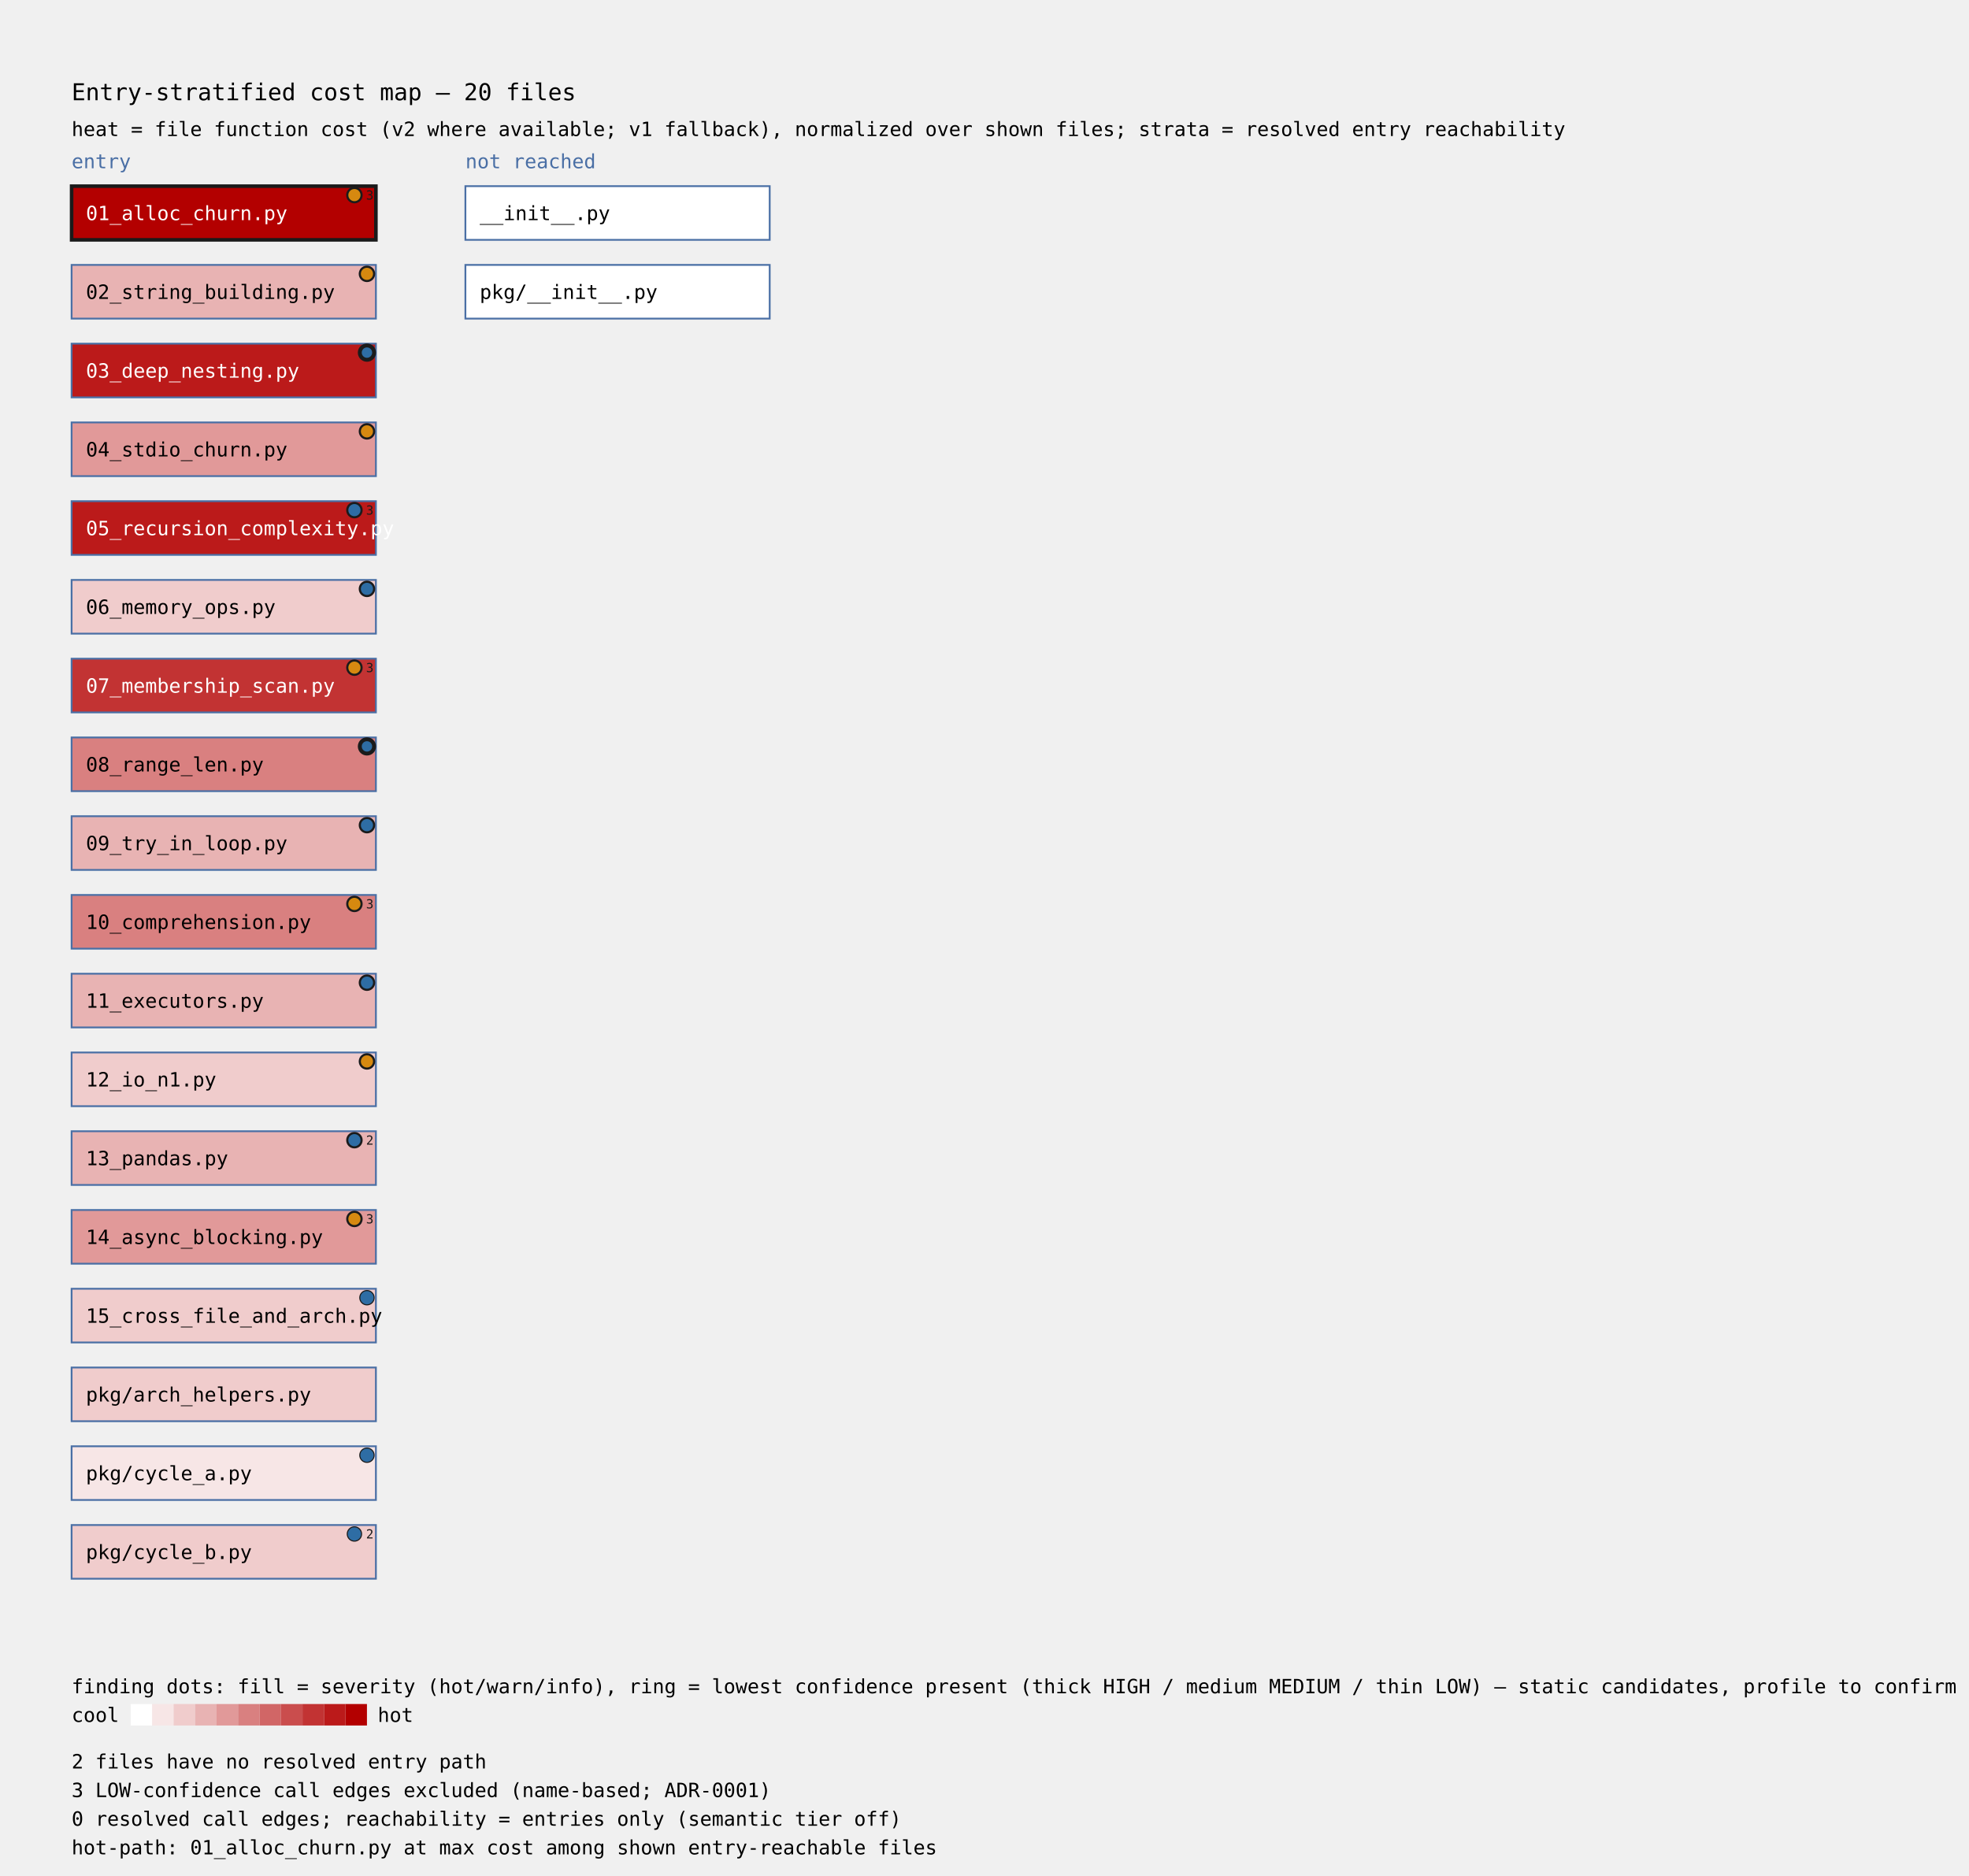
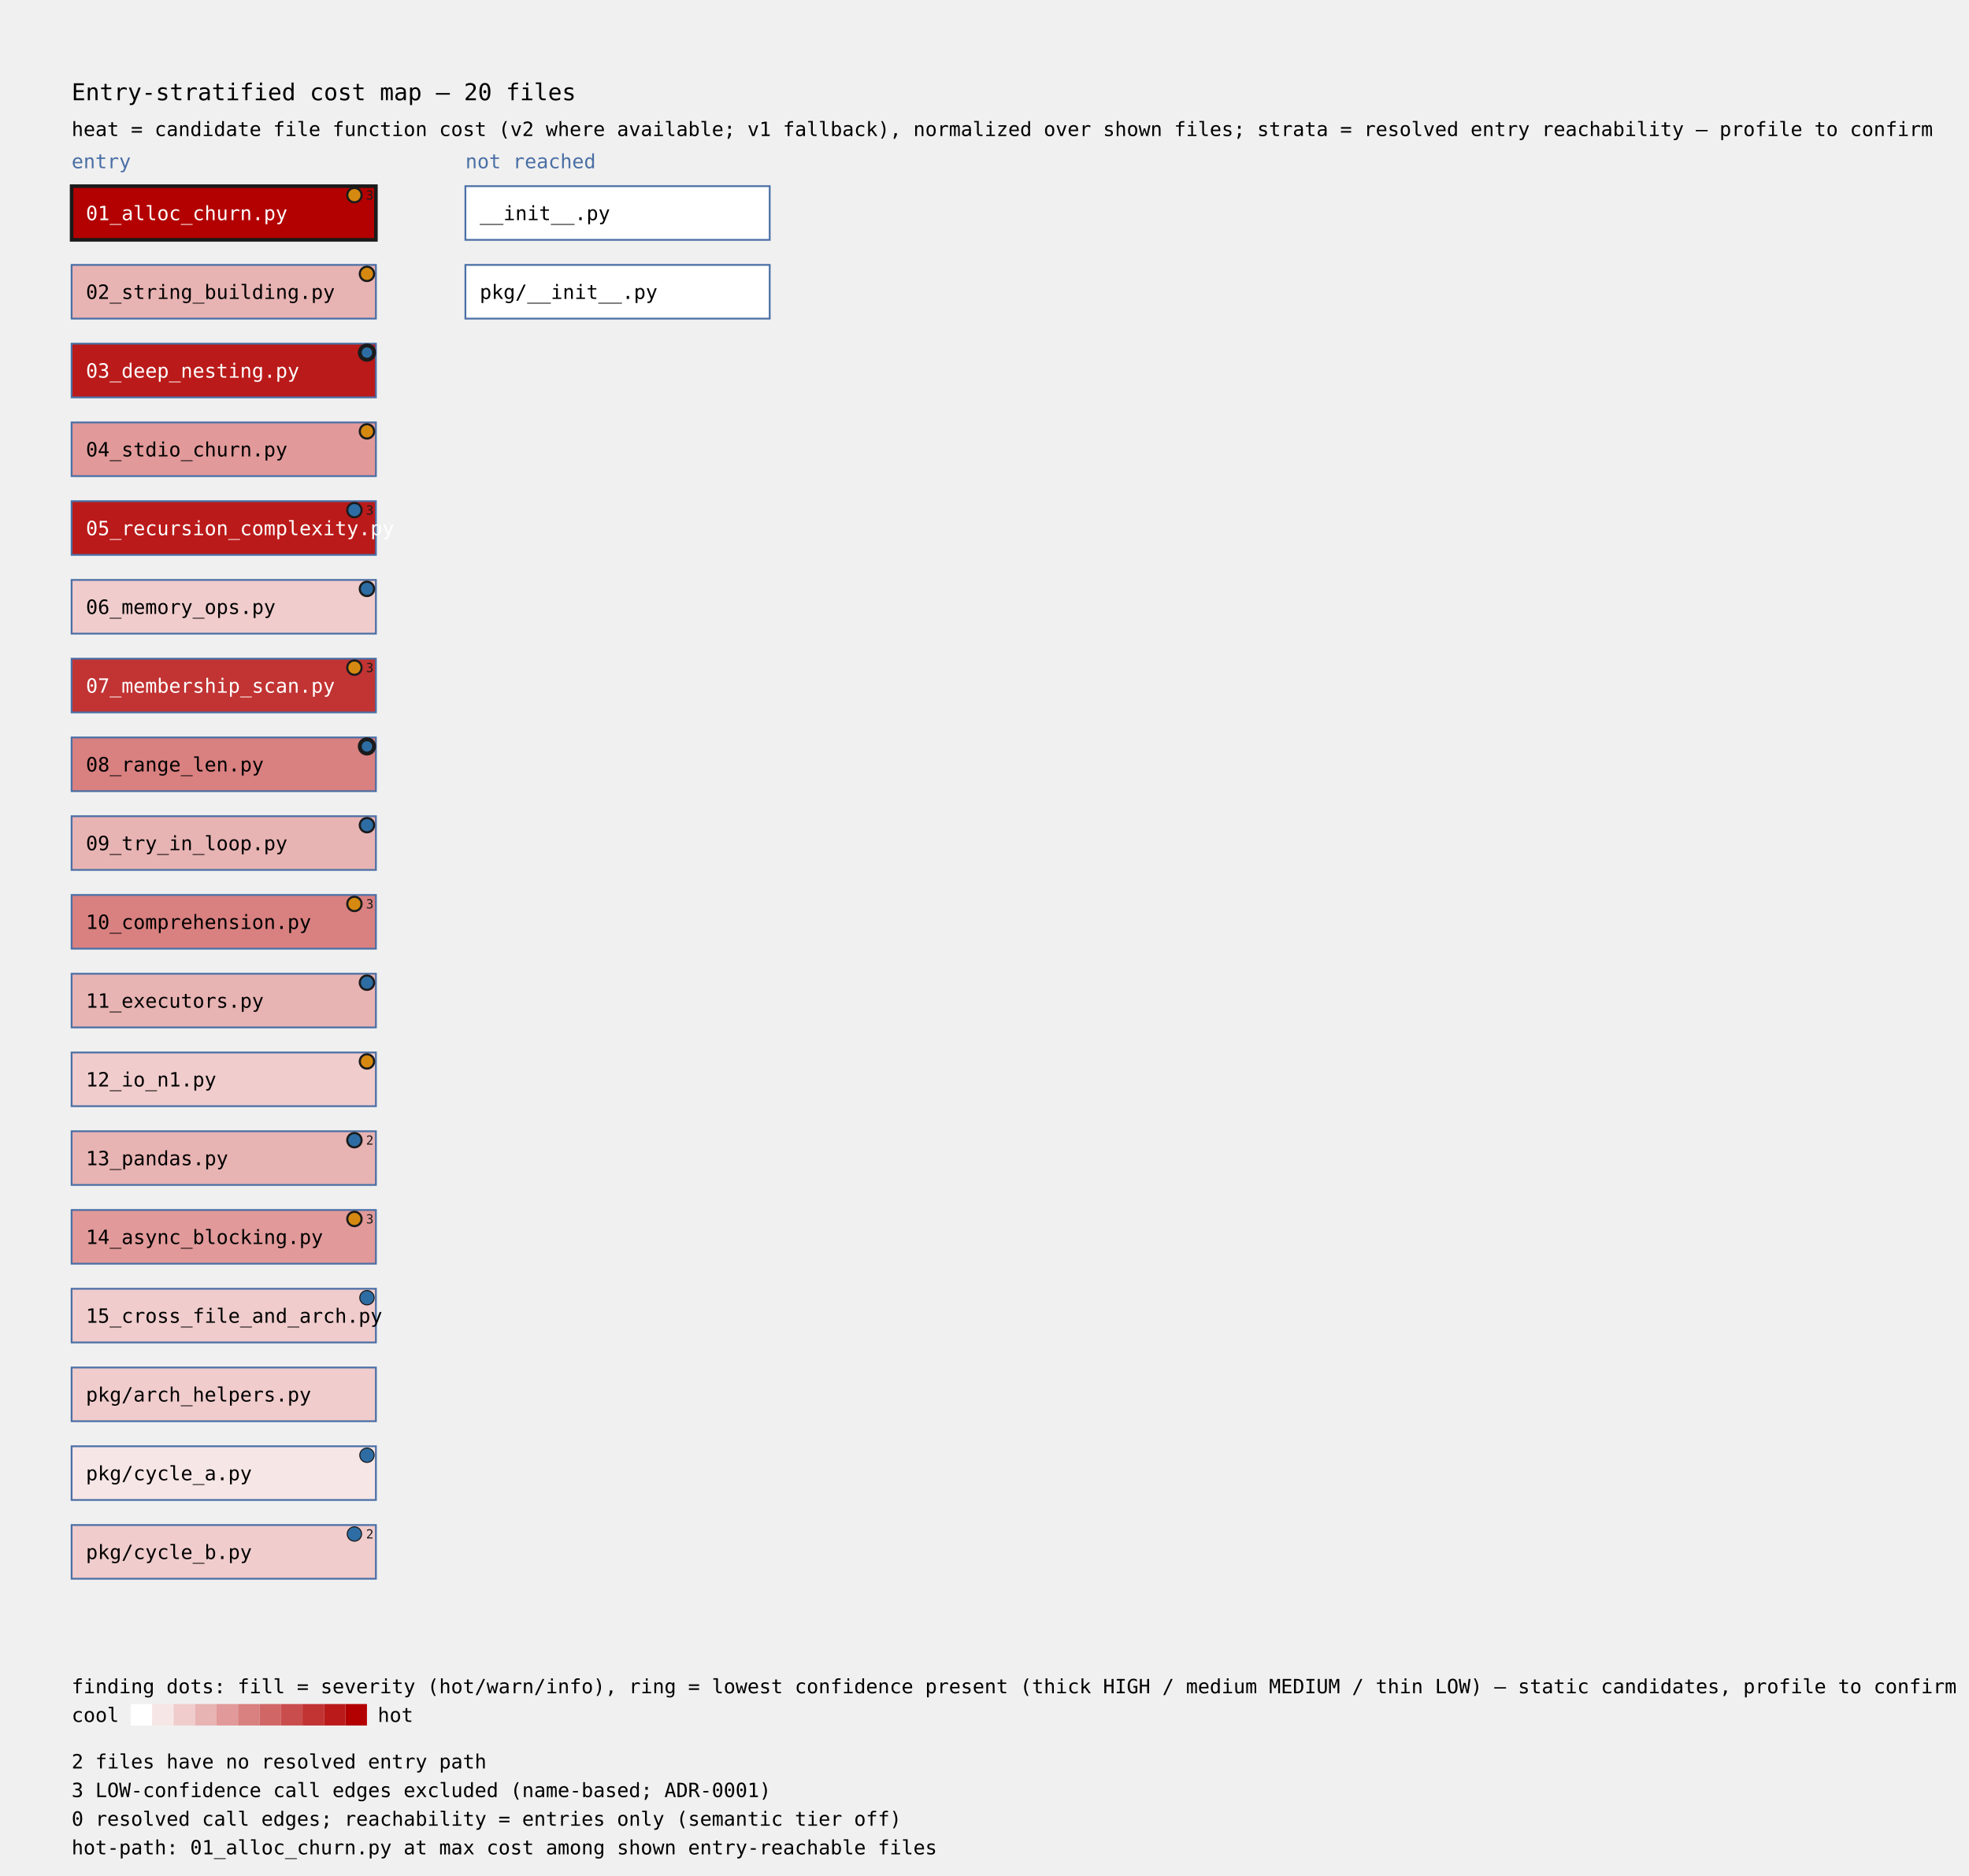
<svg xmlns="http://www.w3.org/2000/svg" width="1100" height="1048" viewBox="0 0 1100 1048">
  <text x="40" y="56" font-family="monospace" font-size="13">Entry-stratified cost map — 20 files</text>
-   <text x="40" y="76" font-family="monospace" font-size="11">heat = file function cost (v2 where available; v1 fallback), normalized over shown files; strata = resolved entry reachability</text>
+   <text x="40" y="76" font-family="monospace" font-size="11">heat = candidate file function cost (v2 where available; v1 fallback), normalized over shown files; strata = resolved entry reachability — profile to confirm</text>
  <text x="40" y="94" font-family="monospace" font-size="11" fill="#4a6fa5">entry</text>
  <text x="260" y="94" font-family="monospace" font-size="11" fill="#4a6fa5">not reached</text>
  <g font-family="monospace" font-size="11">
    <rect x="40" y="104" width="170" height="30" fill="#b30000" stroke="#1a1a1a" stroke-width="2" />
    <text x="48" y="123" fill="#ffffff">01_alloc_churn.py</text>
    <circle cx="198" cy="109" r="4" fill="#d68910" stroke="#1b1b1b" stroke-width="1.2" />
    <text x="204.5" y="111.5" font-family="monospace" font-size="7" fill="#1b1b1b">3</text>
    <rect x="40" y="148" width="170" height="30" fill="#e8b3b3" stroke="#4a6fa5" stroke-width="1" />
    <text x="48" y="167">02_string_building.py</text>
    <circle cx="205" cy="153" r="4" fill="#d68910" stroke="#1b1b1b" stroke-width="1.2" />
    <rect x="40" y="192" width="170" height="30" fill="#bb1a1a" stroke="#4a6fa5" stroke-width="1" />
    <text x="48" y="211" fill="#ffffff">03_deep_nesting.py</text>
    <circle cx="205" cy="197" r="4" fill="#2e6da4" stroke="#1b1b1b" stroke-width="2.2" />
    <rect x="40" y="236" width="170" height="30" fill="#e19999" stroke="#4a6fa5" stroke-width="1" />
    <text x="48" y="255">04_stdio_churn.py</text>
    <circle cx="205" cy="241" r="4" fill="#d68910" stroke="#1b1b1b" stroke-width="1.2" />
    <rect x="40" y="280" width="170" height="30" fill="#bb1a1a" stroke="#4a6fa5" stroke-width="1" />
    <text x="48" y="299" fill="#ffffff">05_recursion_complexity.py</text>
    <circle cx="198" cy="285" r="4" fill="#2e6da4" stroke="#1b1b1b" stroke-width="1.2" />
    <text x="204.5" y="287.5" font-family="monospace" font-size="7" fill="#1b1b1b">3</text>
    <rect x="40" y="324" width="170" height="30" fill="#f0cccc" stroke="#4a6fa5" stroke-width="1" />
    <text x="48" y="343">06_memory_ops.py</text>
    <circle cx="205" cy="329" r="4" fill="#2e6da4" stroke="#1b1b1b" stroke-width="1.2" />
    <rect x="40" y="368" width="170" height="30" fill="#c23333" stroke="#4a6fa5" stroke-width="1" />
    <text x="48" y="387" fill="#ffffff">07_membership_scan.py</text>
    <circle cx="198" cy="373" r="4" fill="#d68910" stroke="#1b1b1b" stroke-width="1.2" />
    <text x="204.5" y="375.5" font-family="monospace" font-size="7" fill="#1b1b1b">3</text>
    <rect x="40" y="412" width="170" height="30" fill="#d98080" stroke="#4a6fa5" stroke-width="1" />
    <text x="48" y="431">08_range_len.py</text>
    <circle cx="205" cy="417" r="4" fill="#2e6da4" stroke="#1b1b1b" stroke-width="2.2" />
    <rect x="40" y="456" width="170" height="30" fill="#e8b3b3" stroke="#4a6fa5" stroke-width="1" />
    <text x="48" y="475">09_try_in_loop.py</text>
    <circle cx="205" cy="461" r="4" fill="#2e6da4" stroke="#1b1b1b" stroke-width="1.2" />
    <rect x="40" y="500" width="170" height="30" fill="#d98080" stroke="#4a6fa5" stroke-width="1" />
    <text x="48" y="519">10_comprehension.py</text>
    <circle cx="198" cy="505" r="4" fill="#d68910" stroke="#1b1b1b" stroke-width="1.2" />
    <text x="204.5" y="507.5" font-family="monospace" font-size="7" fill="#1b1b1b">3</text>
    <rect x="40" y="544" width="170" height="30" fill="#e8b3b3" stroke="#4a6fa5" stroke-width="1" />
    <text x="48" y="563">11_executors.py</text>
    <circle cx="205" cy="549" r="4" fill="#2e6da4" stroke="#1b1b1b" stroke-width="1.2" />
    <rect x="40" y="588" width="170" height="30" fill="#f0cccc" stroke="#4a6fa5" stroke-width="1" />
    <text x="48" y="607">12_io_n1.py</text>
    <circle cx="205" cy="593" r="4" fill="#d68910" stroke="#1b1b1b" stroke-width="1.2" />
    <rect x="40" y="632" width="170" height="30" fill="#e8b3b3" stroke="#4a6fa5" stroke-width="1" />
    <text x="48" y="651">13_pandas.py</text>
    <circle cx="198" cy="637" r="4" fill="#2e6da4" stroke="#1b1b1b" stroke-width="1.2" />
    <text x="204.5" y="639.5" font-family="monospace" font-size="7" fill="#1b1b1b">2</text>
    <rect x="40" y="676" width="170" height="30" fill="#e19999" stroke="#4a6fa5" stroke-width="1" />
    <text x="48" y="695">14_async_blocking.py</text>
    <circle cx="198" cy="681" r="4" fill="#d68910" stroke="#1b1b1b" stroke-width="1.2" />
    <text x="204.5" y="683.5" font-family="monospace" font-size="7" fill="#1b1b1b">3</text>
    <rect x="40" y="720" width="170" height="30" fill="#f0cccc" stroke="#4a6fa5" stroke-width="1" />
    <text x="48" y="739">15_cross_file_and_arch.py</text>
    <circle cx="205" cy="725" r="4" fill="#2e6da4" stroke="#1b1b1b" stroke-width="0.6" />
    <rect x="260" y="104" width="170" height="30" fill="#ffffff" stroke="#4a6fa5" stroke-width="1" />
    <text x="268" y="123">__init__.py</text>
    <rect x="260" y="148" width="170" height="30" fill="#ffffff" stroke="#4a6fa5" stroke-width="1" />
    <text x="268" y="167">pkg/__init__.py</text>
    <rect x="40" y="764" width="170" height="30" fill="#f0cccc" stroke="#4a6fa5" stroke-width="1" />
    <text x="48" y="783">pkg/arch_helpers.py</text>
    <rect x="40" y="808" width="170" height="30" fill="#f7e6e6" stroke="#4a6fa5" stroke-width="1" />
    <text x="48" y="827">pkg/cycle_a.py</text>
    <circle cx="205" cy="813" r="4" fill="#2e6da4" stroke="#1b1b1b" stroke-width="0.6" />
    <rect x="40" y="852" width="170" height="30" fill="#f0cccc" stroke="#4a6fa5" stroke-width="1" />
    <text x="48" y="871">pkg/cycle_b.py</text>
    <circle cx="198" cy="857" r="4" fill="#2e6da4" stroke="#1b1b1b" stroke-width="0.6" />
    <text x="204.5" y="859.5" font-family="monospace" font-size="7" fill="#1b1b1b">2</text>
  </g>
  <text x="40" y="946" font-family="monospace" font-size="11">finding dots: fill = severity (hot/warn/info), ring = lowest confidence present (thick HIGH / medium MEDIUM / thin LOW) — static candidates, profile to confirm</text>
  <text x="40" y="962" font-family="monospace" font-size="11">cool</text>
  <rect x="73" y="952" width="12" height="12" fill="#ffffff" />
  <rect x="85" y="952" width="12" height="12" fill="#f7e6e6" />
  <rect x="97" y="952" width="12" height="12" fill="#f0cccc" />
  <rect x="109" y="952" width="12" height="12" fill="#e8b3b3" />
  <rect x="121" y="952" width="12" height="12" fill="#e19999" />
  <rect x="133" y="952" width="12" height="12" fill="#d98080" />
  <rect x="145" y="952" width="12" height="12" fill="#d16666" />
  <rect x="157" y="952" width="12" height="12" fill="#ca4d4d" />
  <rect x="169" y="952" width="12" height="12" fill="#c23333" />
  <rect x="181" y="952" width="12" height="12" fill="#bb1a1a" />
  <rect x="193" y="952" width="12" height="12" fill="#b30000" />
  <text x="211" y="962" font-family="monospace" font-size="11">hot</text>
  <text x="40" y="1036" font-family="monospace" font-size="11">hot-path: 01_alloc_churn.py at max cost among shown entry-reachable files</text>
  <text x="40" y="1020" font-family="monospace" font-size="11">0 resolved call edges; reachability = entries only (semantic tier off)</text>
  <text x="40" y="1004" font-family="monospace" font-size="11">3 LOW-confidence call edges excluded (name-based; ADR-0001)</text>
  <text x="40" y="988" font-family="monospace" font-size="11">2 files have no resolved entry path</text>
</svg>
